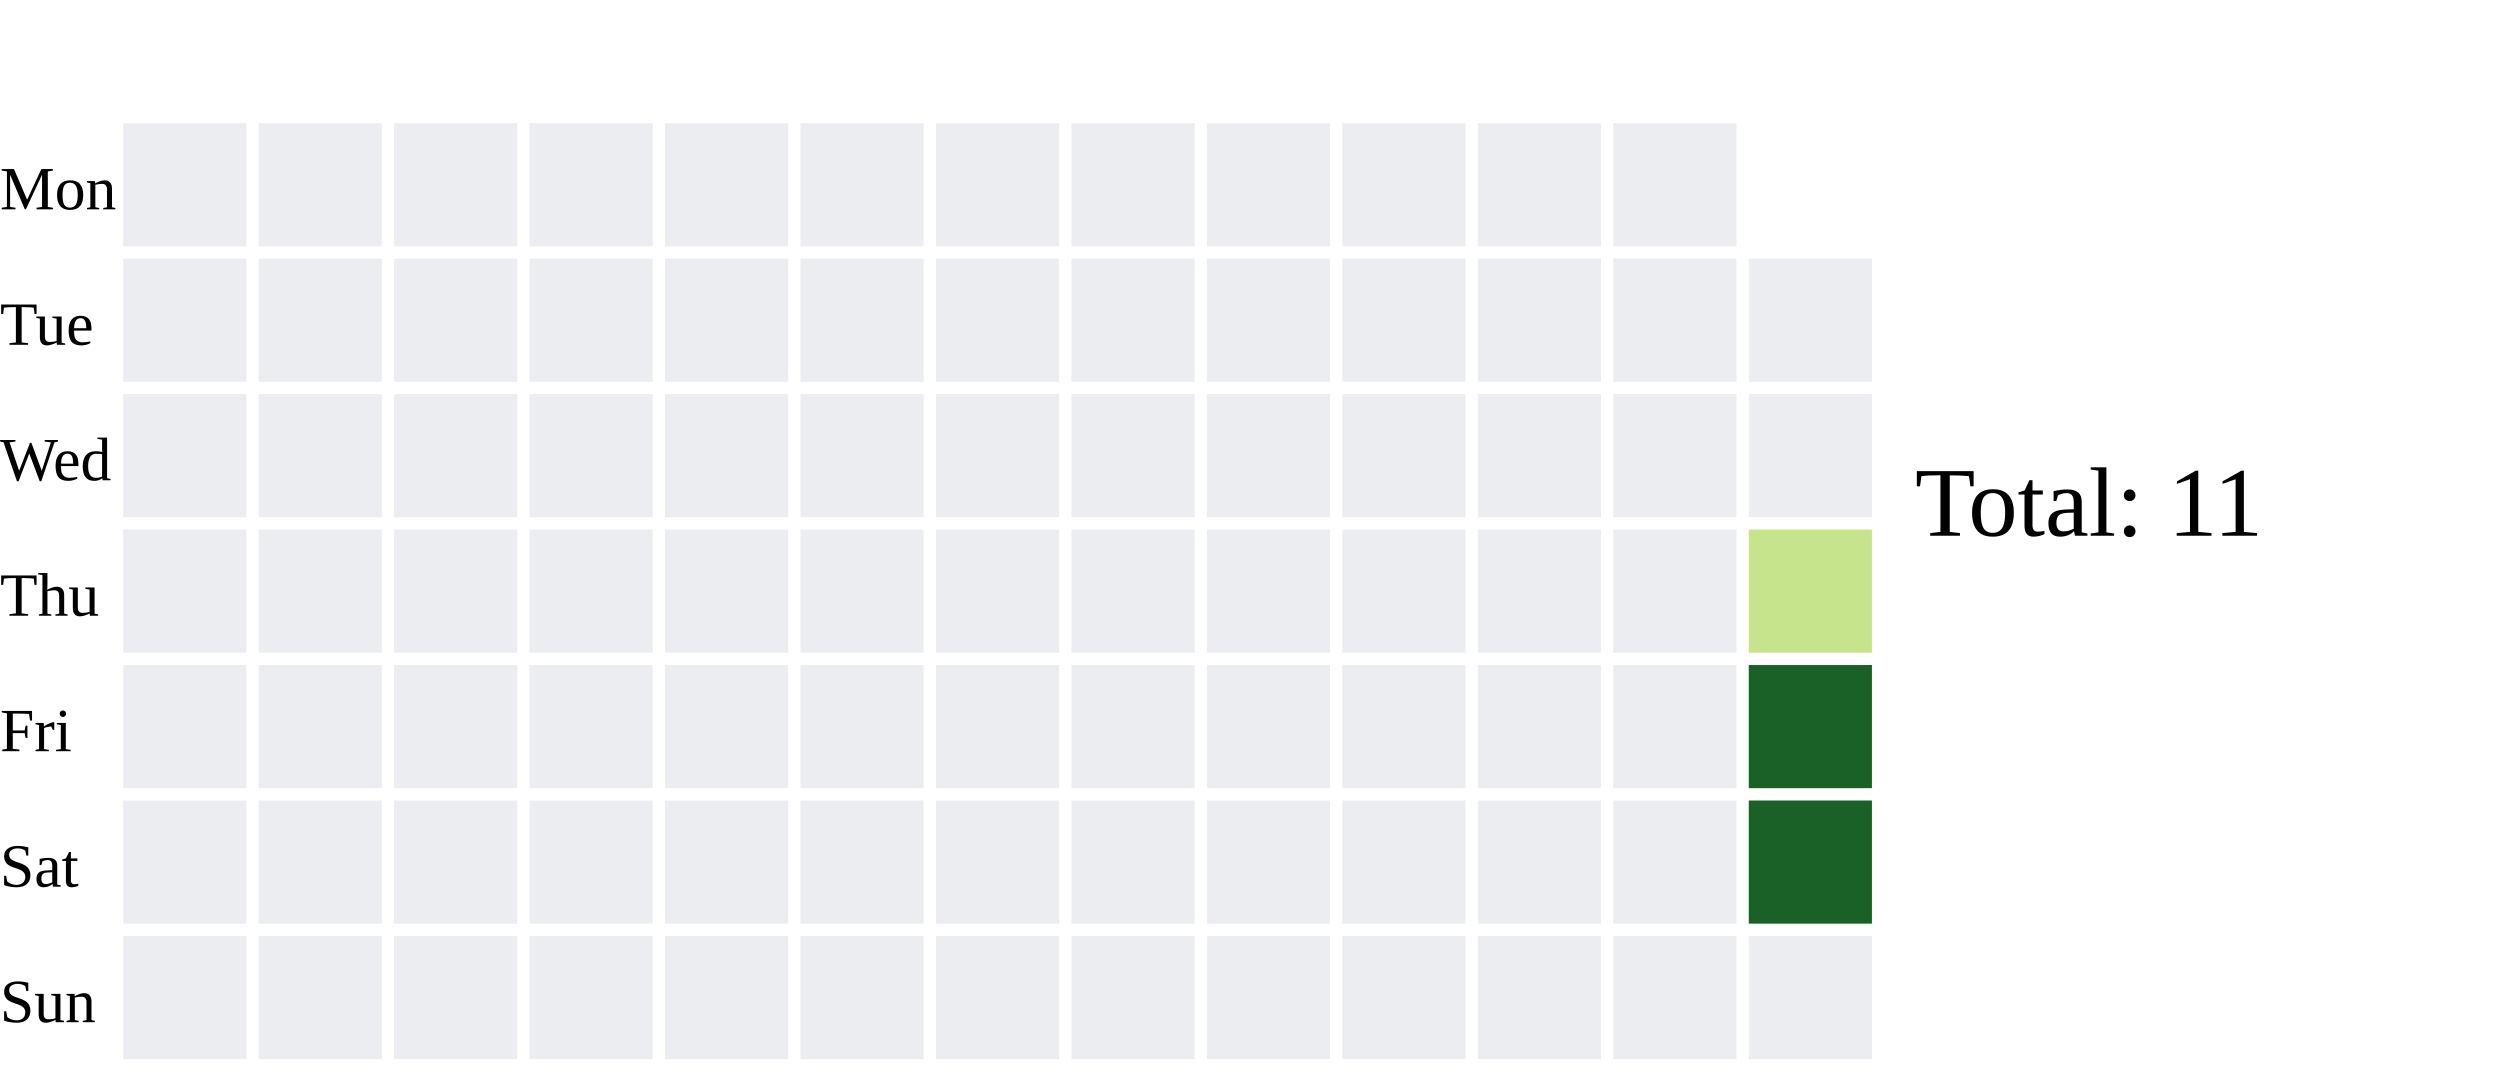
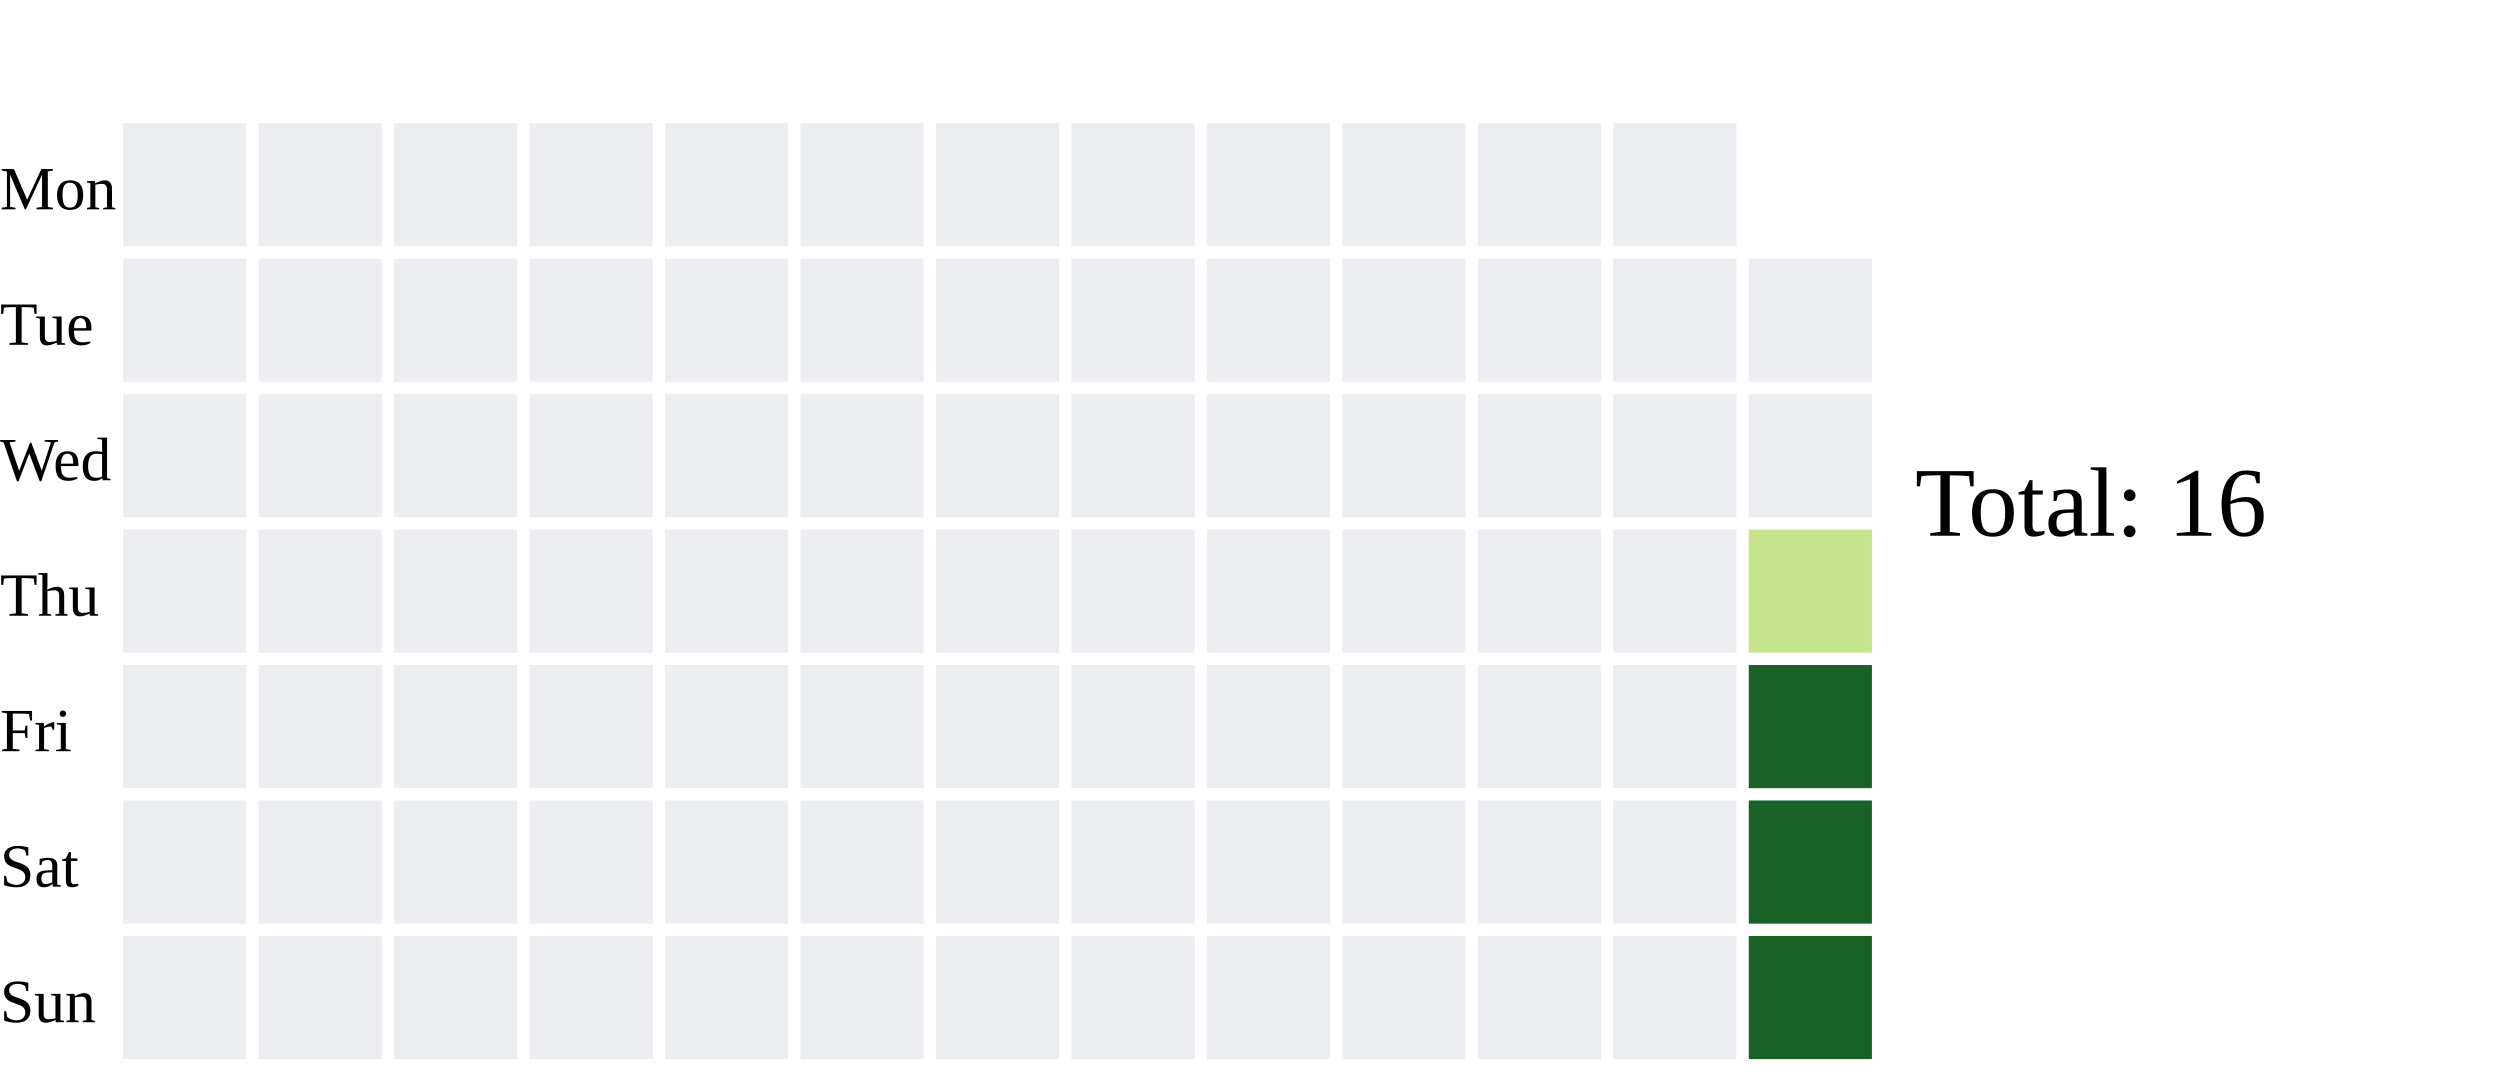
<svg xmlns="http://www.w3.org/2000/svg" width="406" height="174">
  <text x="0" y="34.0" font-size="10" fill="black">Mon</text>
  <text x="0" y="56.0" font-size="10" fill="black">Tue</text>
  <text x="0" y="78.0" font-size="10" fill="black">Wed</text>
  <text x="0" y="100.0" font-size="10" fill="black">Thu</text>
  <text x="0" y="122.0" font-size="10" fill="black">Fri</text>
  <text x="0" y="144.0" font-size="10" fill="black">Sat</text>
  <text x="0" y="166.0" font-size="10" fill="black">Sun</text>
  <rect x="20" y="42" width="20" height="20" fill="#ebedf0">
    </rect>
  <rect x="20" y="64" width="20" height="20" fill="#ebedf0">
    </rect>
  <rect x="20" y="86" width="20" height="20" fill="#ebedf0">
    </rect>
  <rect x="20" y="108" width="20" height="20" fill="#ebedf0">
    </rect>
  <rect x="20" y="130" width="20" height="20" fill="#ebedf0">
    </rect>
  <rect x="20" y="152" width="20" height="20" fill="#ebedf0">
    </rect>
  <rect x="20" y="20" width="20" height="20" fill="#ebedf0">
    </rect>
  <rect x="42" y="42" width="20" height="20" fill="#ebedf0">
    </rect>
  <rect x="42" y="64" width="20" height="20" fill="#ebedf0">
    </rect>
  <rect x="42" y="86" width="20" height="20" fill="#ebedf0">
    </rect>
  <rect x="42" y="108" width="20" height="20" fill="#ebedf0">
    </rect>
  <rect x="42" y="130" width="20" height="20" fill="#ebedf0">
    </rect>
  <rect x="42" y="152" width="20" height="20" fill="#ebedf0">
    </rect>
  <rect x="42" y="20" width="20" height="20" fill="#ebedf0">
    </rect>
  <rect x="64" y="42" width="20" height="20" fill="#ebedf0">
    </rect>
  <rect x="64" y="64" width="20" height="20" fill="#ebedf0">
    </rect>
  <rect x="64" y="86" width="20" height="20" fill="#ebedf0">
    </rect>
  <rect x="64" y="108" width="20" height="20" fill="#ebedf0">
    </rect>
  <rect x="64" y="130" width="20" height="20" fill="#ebedf0">
    </rect>
  <rect x="64" y="152" width="20" height="20" fill="#ebedf0">
    </rect>
  <rect x="64" y="20" width="20" height="20" fill="#ebedf0">
    </rect>
  <rect x="86" y="42" width="20" height="20" fill="#ebedf0">
    </rect>
  <rect x="86" y="64" width="20" height="20" fill="#ebedf0">
    </rect>
  <rect x="86" y="86" width="20" height="20" fill="#ebedf0">
    </rect>
  <rect x="86" y="108" width="20" height="20" fill="#ebedf0">
    </rect>
  <rect x="86" y="130" width="20" height="20" fill="#ebedf0">
    </rect>
  <rect x="86" y="152" width="20" height="20" fill="#ebedf0">
    </rect>
  <rect x="86" y="20" width="20" height="20" fill="#ebedf0">
    </rect>
  <rect x="108" y="42" width="20" height="20" fill="#ebedf0">
    </rect>
  <rect x="108" y="64" width="20" height="20" fill="#ebedf0">
    </rect>
  <rect x="108" y="86" width="20" height="20" fill="#ebedf0">
    </rect>
  <rect x="108" y="108" width="20" height="20" fill="#ebedf0">
    </rect>
  <rect x="108" y="130" width="20" height="20" fill="#ebedf0">
    </rect>
  <rect x="108" y="152" width="20" height="20" fill="#ebedf0">
    </rect>
  <rect x="108" y="20" width="20" height="20" fill="#ebedf0">
    </rect>
  <rect x="130" y="42" width="20" height="20" fill="#ebedf0">
    </rect>
  <rect x="130" y="64" width="20" height="20" fill="#ebedf0">
    </rect>
  <rect x="130" y="86" width="20" height="20" fill="#ebedf0">
    </rect>
  <rect x="130" y="108" width="20" height="20" fill="#ebedf0">
    </rect>
  <rect x="130" y="130" width="20" height="20" fill="#ebedf0">
    </rect>
  <rect x="130" y="152" width="20" height="20" fill="#ebedf0">
    </rect>
  <rect x="130" y="20" width="20" height="20" fill="#ebedf0">
    </rect>
  <rect x="152" y="42" width="20" height="20" fill="#ebedf0">
    </rect>
  <rect x="152" y="64" width="20" height="20" fill="#ebedf0">
    </rect>
  <rect x="152" y="86" width="20" height="20" fill="#ebedf0">
    </rect>
  <rect x="152" y="108" width="20" height="20" fill="#ebedf0">
    </rect>
  <rect x="152" y="130" width="20" height="20" fill="#ebedf0">
    </rect>
  <rect x="152" y="152" width="20" height="20" fill="#ebedf0">
    </rect>
  <rect x="152" y="20" width="20" height="20" fill="#ebedf0">
    </rect>
  <rect x="174" y="42" width="20" height="20" fill="#ebedf0">
    </rect>
  <rect x="174" y="64" width="20" height="20" fill="#ebedf0">
    </rect>
  <rect x="174" y="86" width="20" height="20" fill="#ebedf0">
    </rect>
  <rect x="174" y="108" width="20" height="20" fill="#ebedf0">
    </rect>
  <rect x="174" y="130" width="20" height="20" fill="#ebedf0">
    </rect>
  <rect x="174" y="152" width="20" height="20" fill="#ebedf0">
    </rect>
  <rect x="174" y="20" width="20" height="20" fill="#ebedf0">
    </rect>
  <rect x="196" y="42" width="20" height="20" fill="#ebedf0">
    </rect>
  <rect x="196" y="64" width="20" height="20" fill="#ebedf0">
    </rect>
  <rect x="196" y="86" width="20" height="20" fill="#ebedf0">
    </rect>
  <rect x="196" y="108" width="20" height="20" fill="#ebedf0">
    </rect>
  <rect x="196" y="130" width="20" height="20" fill="#ebedf0">
    </rect>
  <rect x="196" y="152" width="20" height="20" fill="#ebedf0">
    </rect>
  <rect x="196" y="20" width="20" height="20" fill="#ebedf0">
    </rect>
  <rect x="218" y="42" width="20" height="20" fill="#ebedf0">
    </rect>
  <rect x="218" y="64" width="20" height="20" fill="#ebedf0">
    </rect>
  <rect x="218" y="86" width="20" height="20" fill="#ebedf0">
    </rect>
  <rect x="218" y="108" width="20" height="20" fill="#ebedf0">
    </rect>
  <rect x="218" y="130" width="20" height="20" fill="#ebedf0">
    </rect>
  <rect x="218" y="152" width="20" height="20" fill="#ebedf0">
    </rect>
  <rect x="218" y="20" width="20" height="20" fill="#ebedf0">
    </rect>
  <rect x="240" y="42" width="20" height="20" fill="#ebedf0">
    </rect>
  <rect x="240" y="64" width="20" height="20" fill="#ebedf0">
    </rect>
  <rect x="240" y="86" width="20" height="20" fill="#ebedf0">
    </rect>
  <rect x="240" y="108" width="20" height="20" fill="#ebedf0">
    </rect>
  <rect x="240" y="130" width="20" height="20" fill="#ebedf0">
    </rect>
  <rect x="240" y="152" width="20" height="20" fill="#ebedf0">
    </rect>
  <rect x="240" y="20" width="20" height="20" fill="#ebedf0">
    </rect>
  <rect x="262" y="42" width="20" height="20" fill="#ebedf0">
    </rect>
  <rect x="262" y="64" width="20" height="20" fill="#ebedf0">
    </rect>
  <rect x="262" y="86" width="20" height="20" fill="#ebedf0">
    </rect>
  <rect x="262" y="108" width="20" height="20" fill="#ebedf0">
    </rect>
  <rect x="262" y="130" width="20" height="20" fill="#ebedf0">
    </rect>
  <rect x="262" y="152" width="20" height="20" fill="#ebedf0">
    </rect>
  <rect x="262" y="20" width="20" height="20" fill="#ebedf0">
    </rect>
  <rect x="284" y="42" width="20" height="20" fill="#ebedf0">
    </rect>
  <rect x="284" y="64" width="20" height="20" fill="#ebedf0">
    </rect>
  <rect x="284" y="86" width="20" height="20" fill="#c6e48b">
    </rect>
  <rect x="284" y="108" width="20" height="20" fill="#196127">
    </rect>
  <rect x="284" y="130" width="20" height="20" fill="#196127">
    </rect>
-   <rect x="284" y="152" width="20" height="20" fill="#ebedf0">
+   <rect x="284" y="152" width="20" height="20" fill="#196127">
    </rect>
-   <text x="311" y="87.0" font-size="16" fill="black">Total: 11</text>
+   <text x="311" y="87.0" font-size="16" fill="black">Total: 16</text>
</svg>
